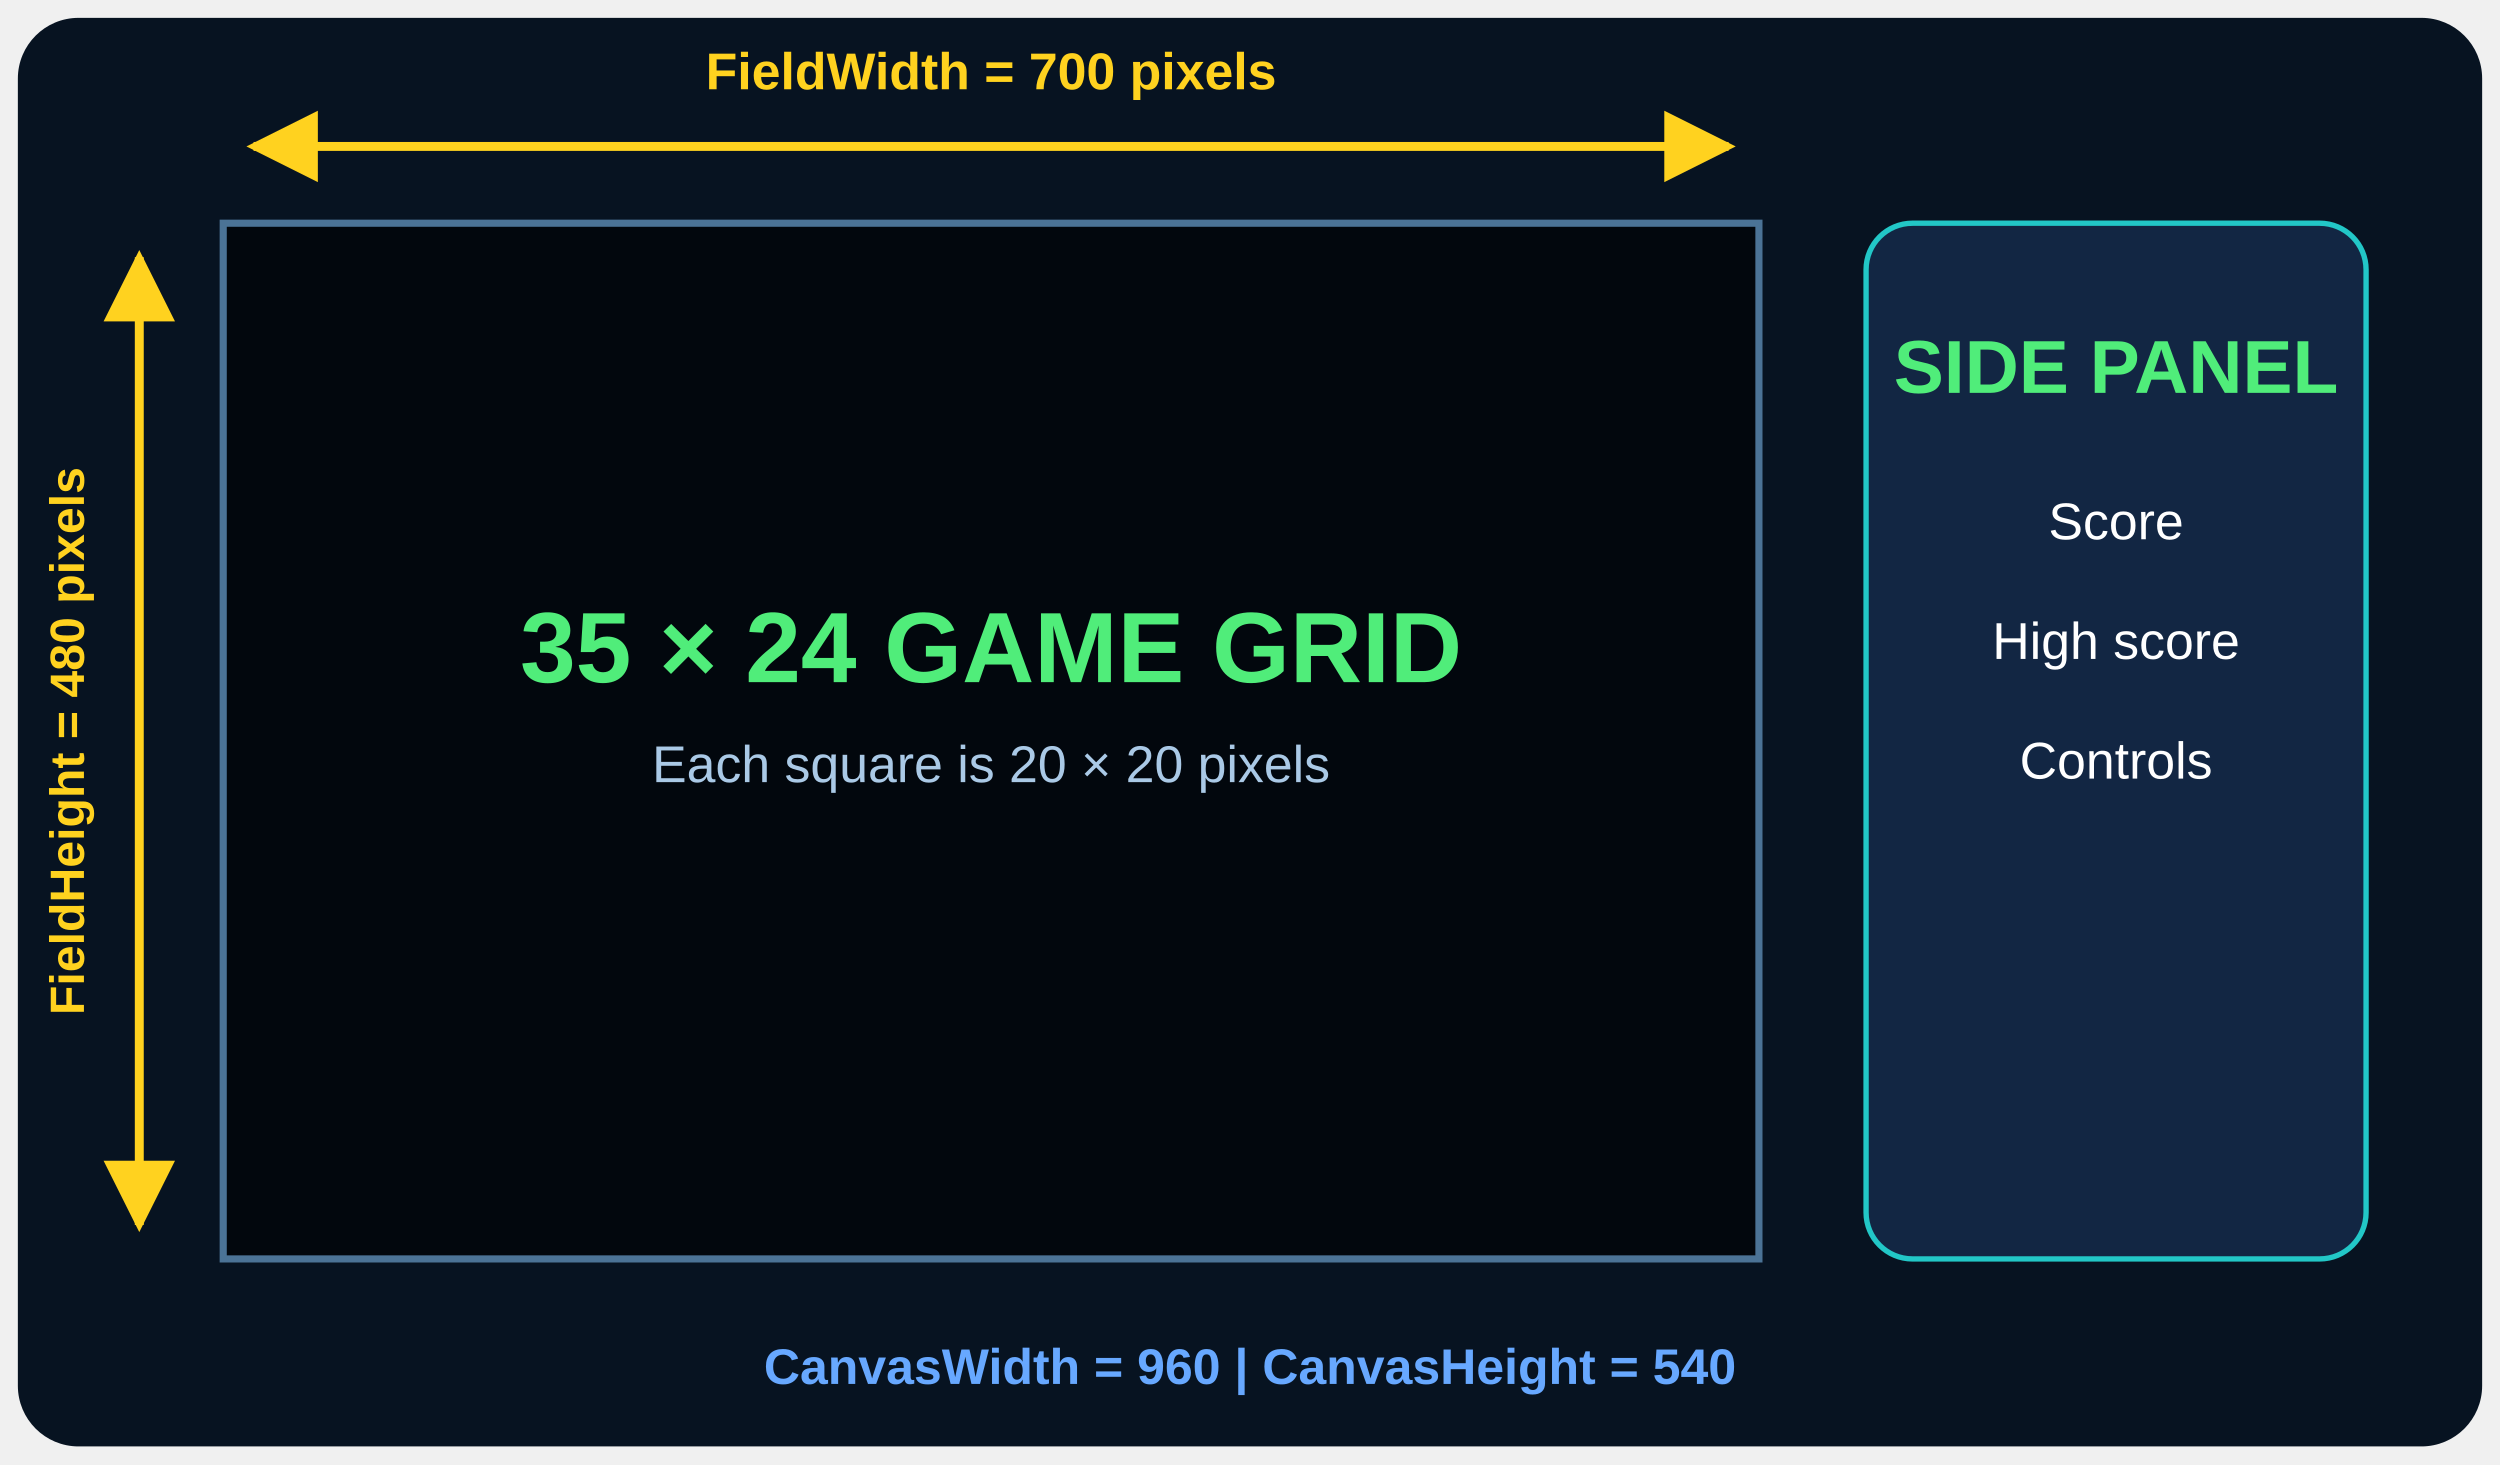
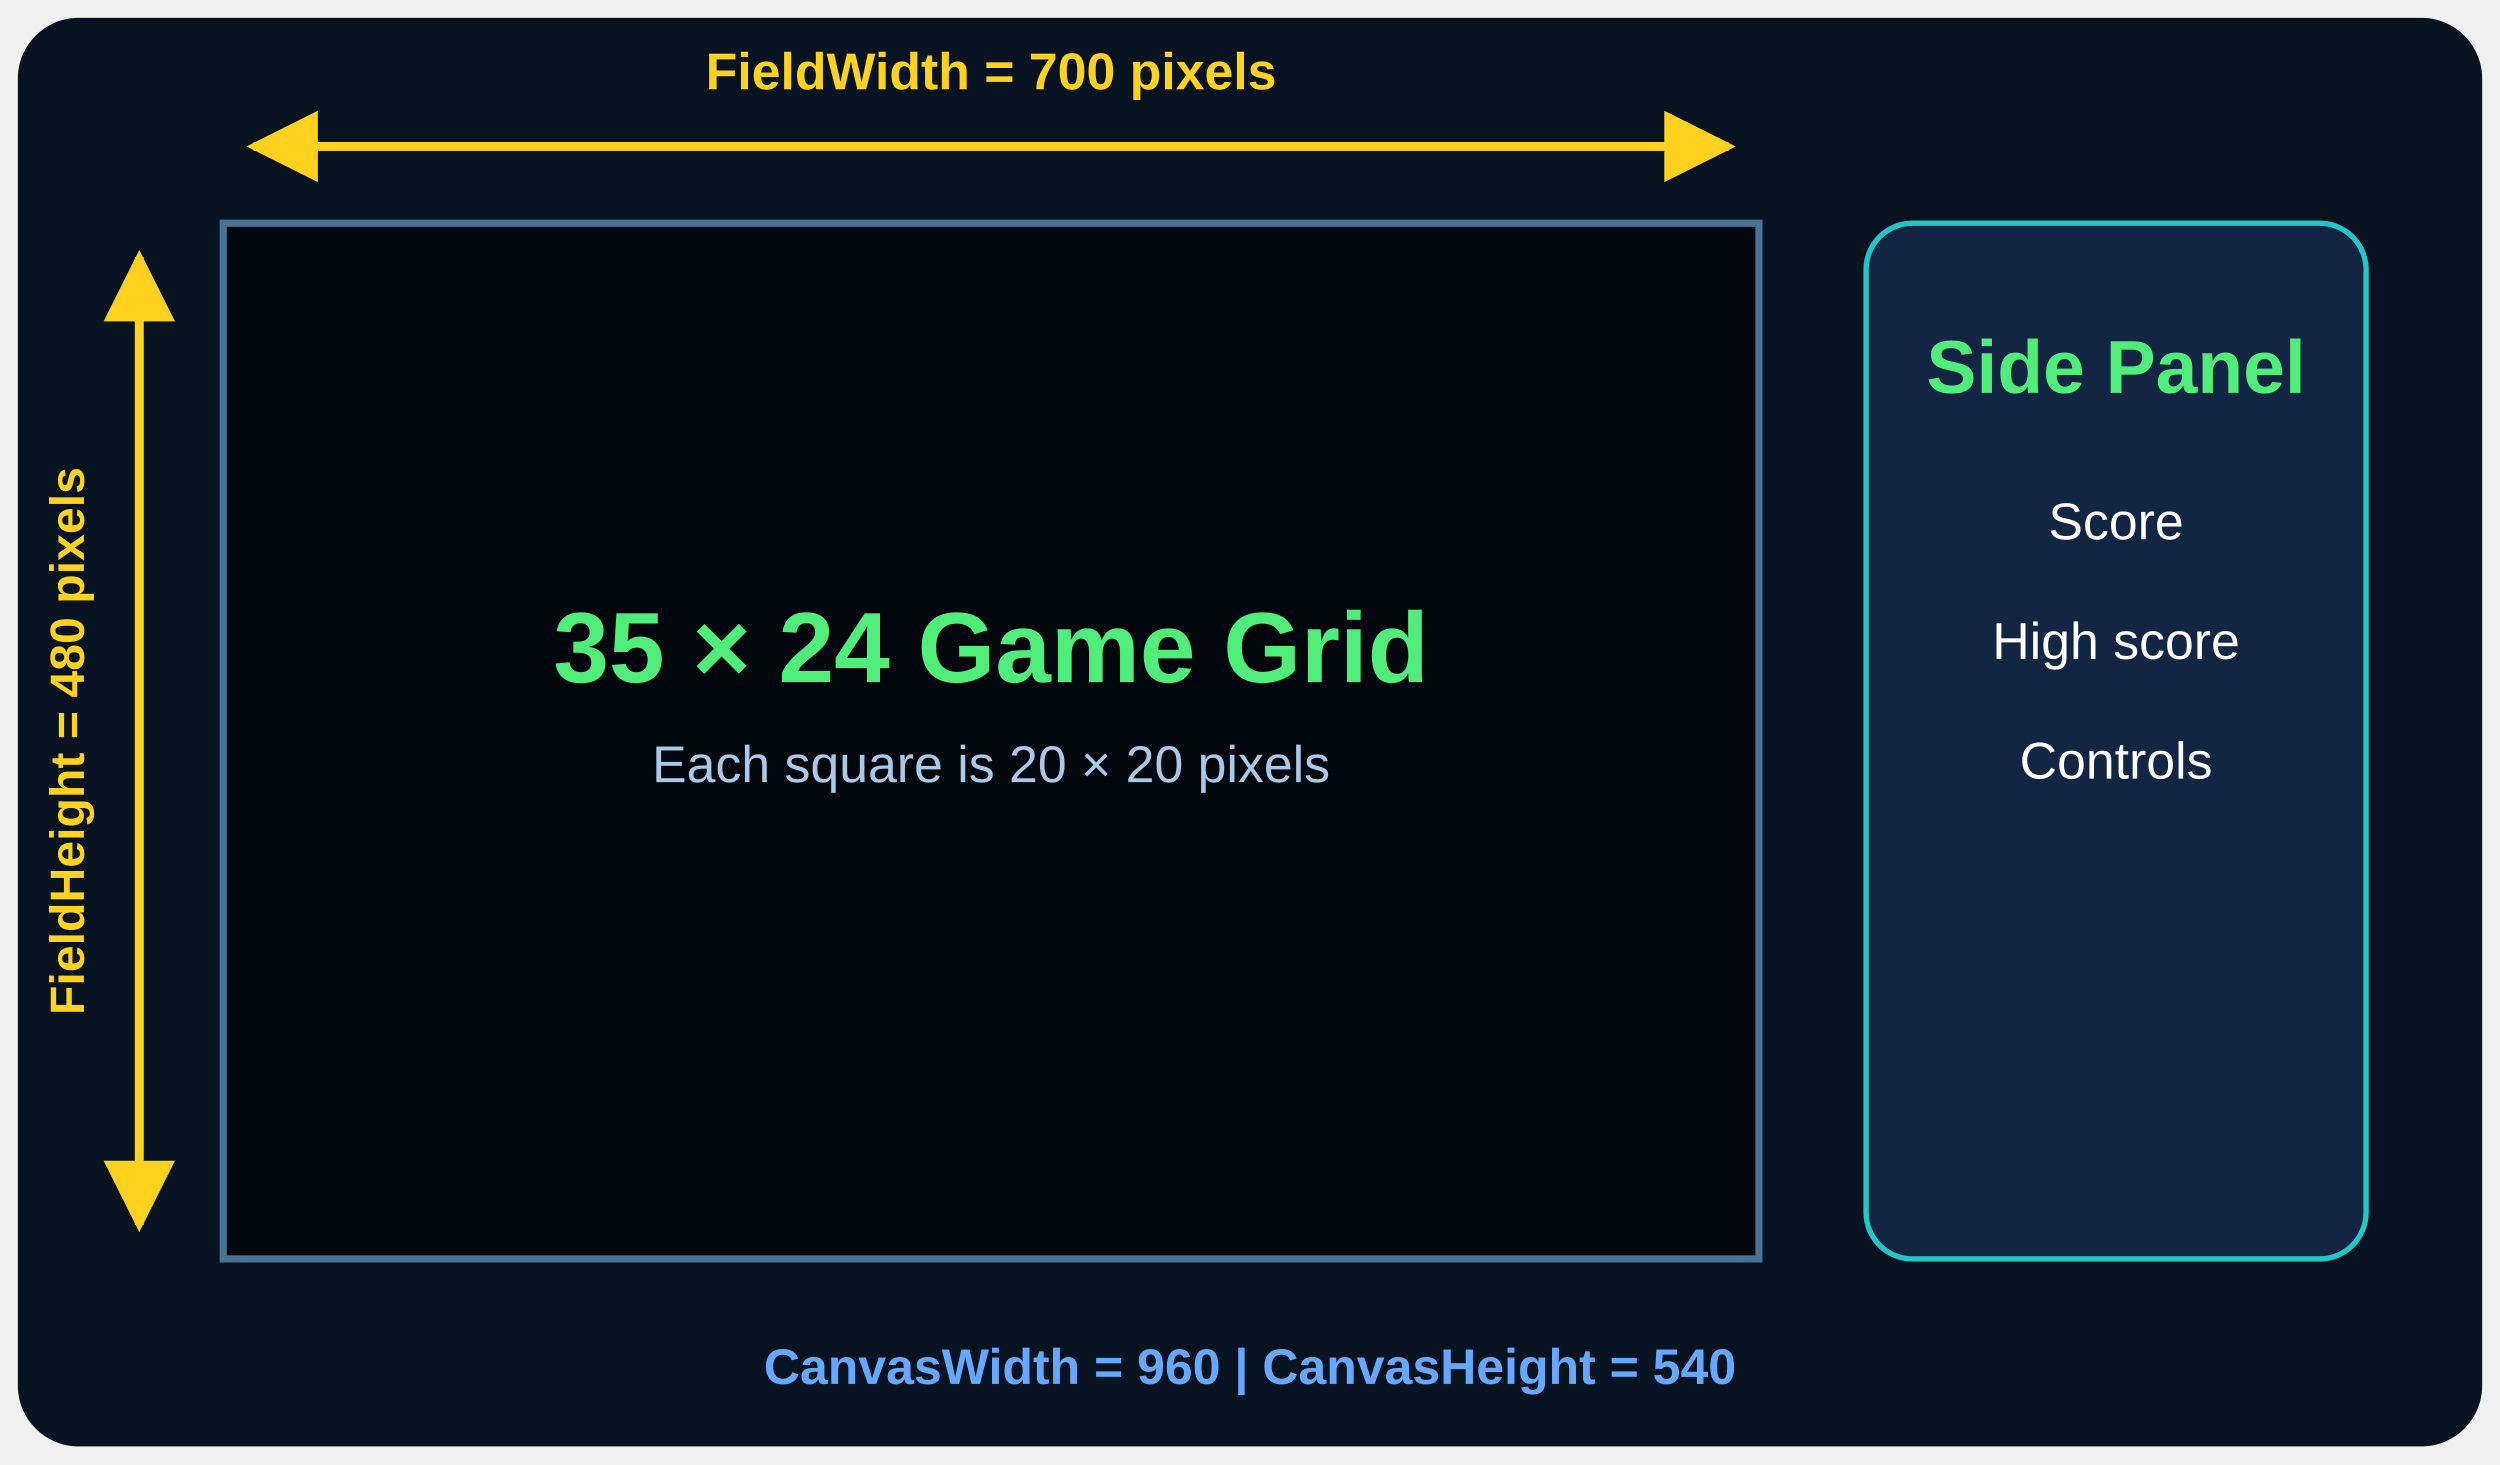
<svg xmlns="http://www.w3.org/2000/svg" viewBox="0 0 1400 820" role="img" aria-labelledby="t d">
  <defs>
    <marker id="arrowYellow" viewBox="0 0 10 10" markerWidth="8" markerHeight="8" refX="9" refY="5" orient="auto">
      <path d="M0,0 L10,5 L0,10 z" fill="#ffd21f" />
    </marker>
    <marker id="arrowYellowStart" viewBox="0 0 10 10" markerWidth="8" markerHeight="8" refX="1" refY="5" orient="auto">
      <path d="M10,0 L0,5 L10,10 z" fill="#ffd21f" />
    </marker>
  </defs>
  <rect x="10" y="10" width="1380" height="800" rx="34" fill="#071321" />
  <rect x="125" y="125" width="860" height="580" fill="#02070d" stroke="#4b7396" stroke-width="4" />
  <rect x="1045" y="125" width="280" height="580" rx="26" fill="#122643" stroke="#22c7c7" stroke-width="3" />
  <line x1="142" y1="82" x2="968" y2="82" stroke="#ffd21f" stroke-width="5" marker-start="url(#arrowYellowStart)" marker-end="url(#arrowYellow)" />
  <text x="555" y="50" text-anchor="middle" fill="#ffd21f" font-family="Segoe UI, Arial" font-size="29" font-weight="800">FieldWidth = 700 pixels</text>
  <line x1="78" y1="144" x2="78" y2="686" stroke="#ffd21f" stroke-width="5" marker-start="url(#arrowYellowStart)" marker-end="url(#arrowYellow)" />
  <g transform="translate(47 415) rotate(-90)">
    <text x="0" y="0" text-anchor="middle" fill="#ffd21f" font-family="Segoe UI, Arial" font-size="27" font-weight="800">FieldHeight = 480 pixels</text>
  </g>
-   <text x="555" y="382" text-anchor="middle" fill="#50ed7a" font-family="Segoe UI, Arial" font-size="56" font-weight="900">35 × 24 GAME GRID</text>
+   <text x="555" y="382" text-anchor="middle" fill="#50ed7a" font-family="Segoe UI, Arial" font-size="56" font-weight="900">35 × 24 Game Grid</text>
  <text x="555" y="438" text-anchor="middle" fill="#aac9e6" font-family="Segoe UI, Arial" font-size="29">Each square is 20 × 20 pixels</text>
-   <text x="1185" y="220" text-anchor="middle" fill="#50ed7a" font-family="Segoe UI, Arial" font-size="42" font-weight="900">SIDE PANEL</text>
+   <text x="1185" y="220" text-anchor="middle" fill="#50ed7a" font-family="Segoe UI, Arial" font-size="42" font-weight="900">Side Panel</text>
  <text x="1185" y="302" text-anchor="middle" fill="#fff" font-family="Segoe UI, Arial" font-size="29">Score</text>
  <text x="1185" y="369" text-anchor="middle" fill="#fff" font-family="Segoe UI, Arial" font-size="29">High score</text>
  <text x="1185" y="436" text-anchor="middle" fill="#fff" font-family="Segoe UI, Arial" font-size="29">Controls</text>
  <text x="700" y="775" text-anchor="middle" fill="#67a8ff" font-family="Segoe UI, Arial" font-size="28" font-weight="800">CanvasWidth = 960  |  CanvasHeight = 540</text>
</svg>
